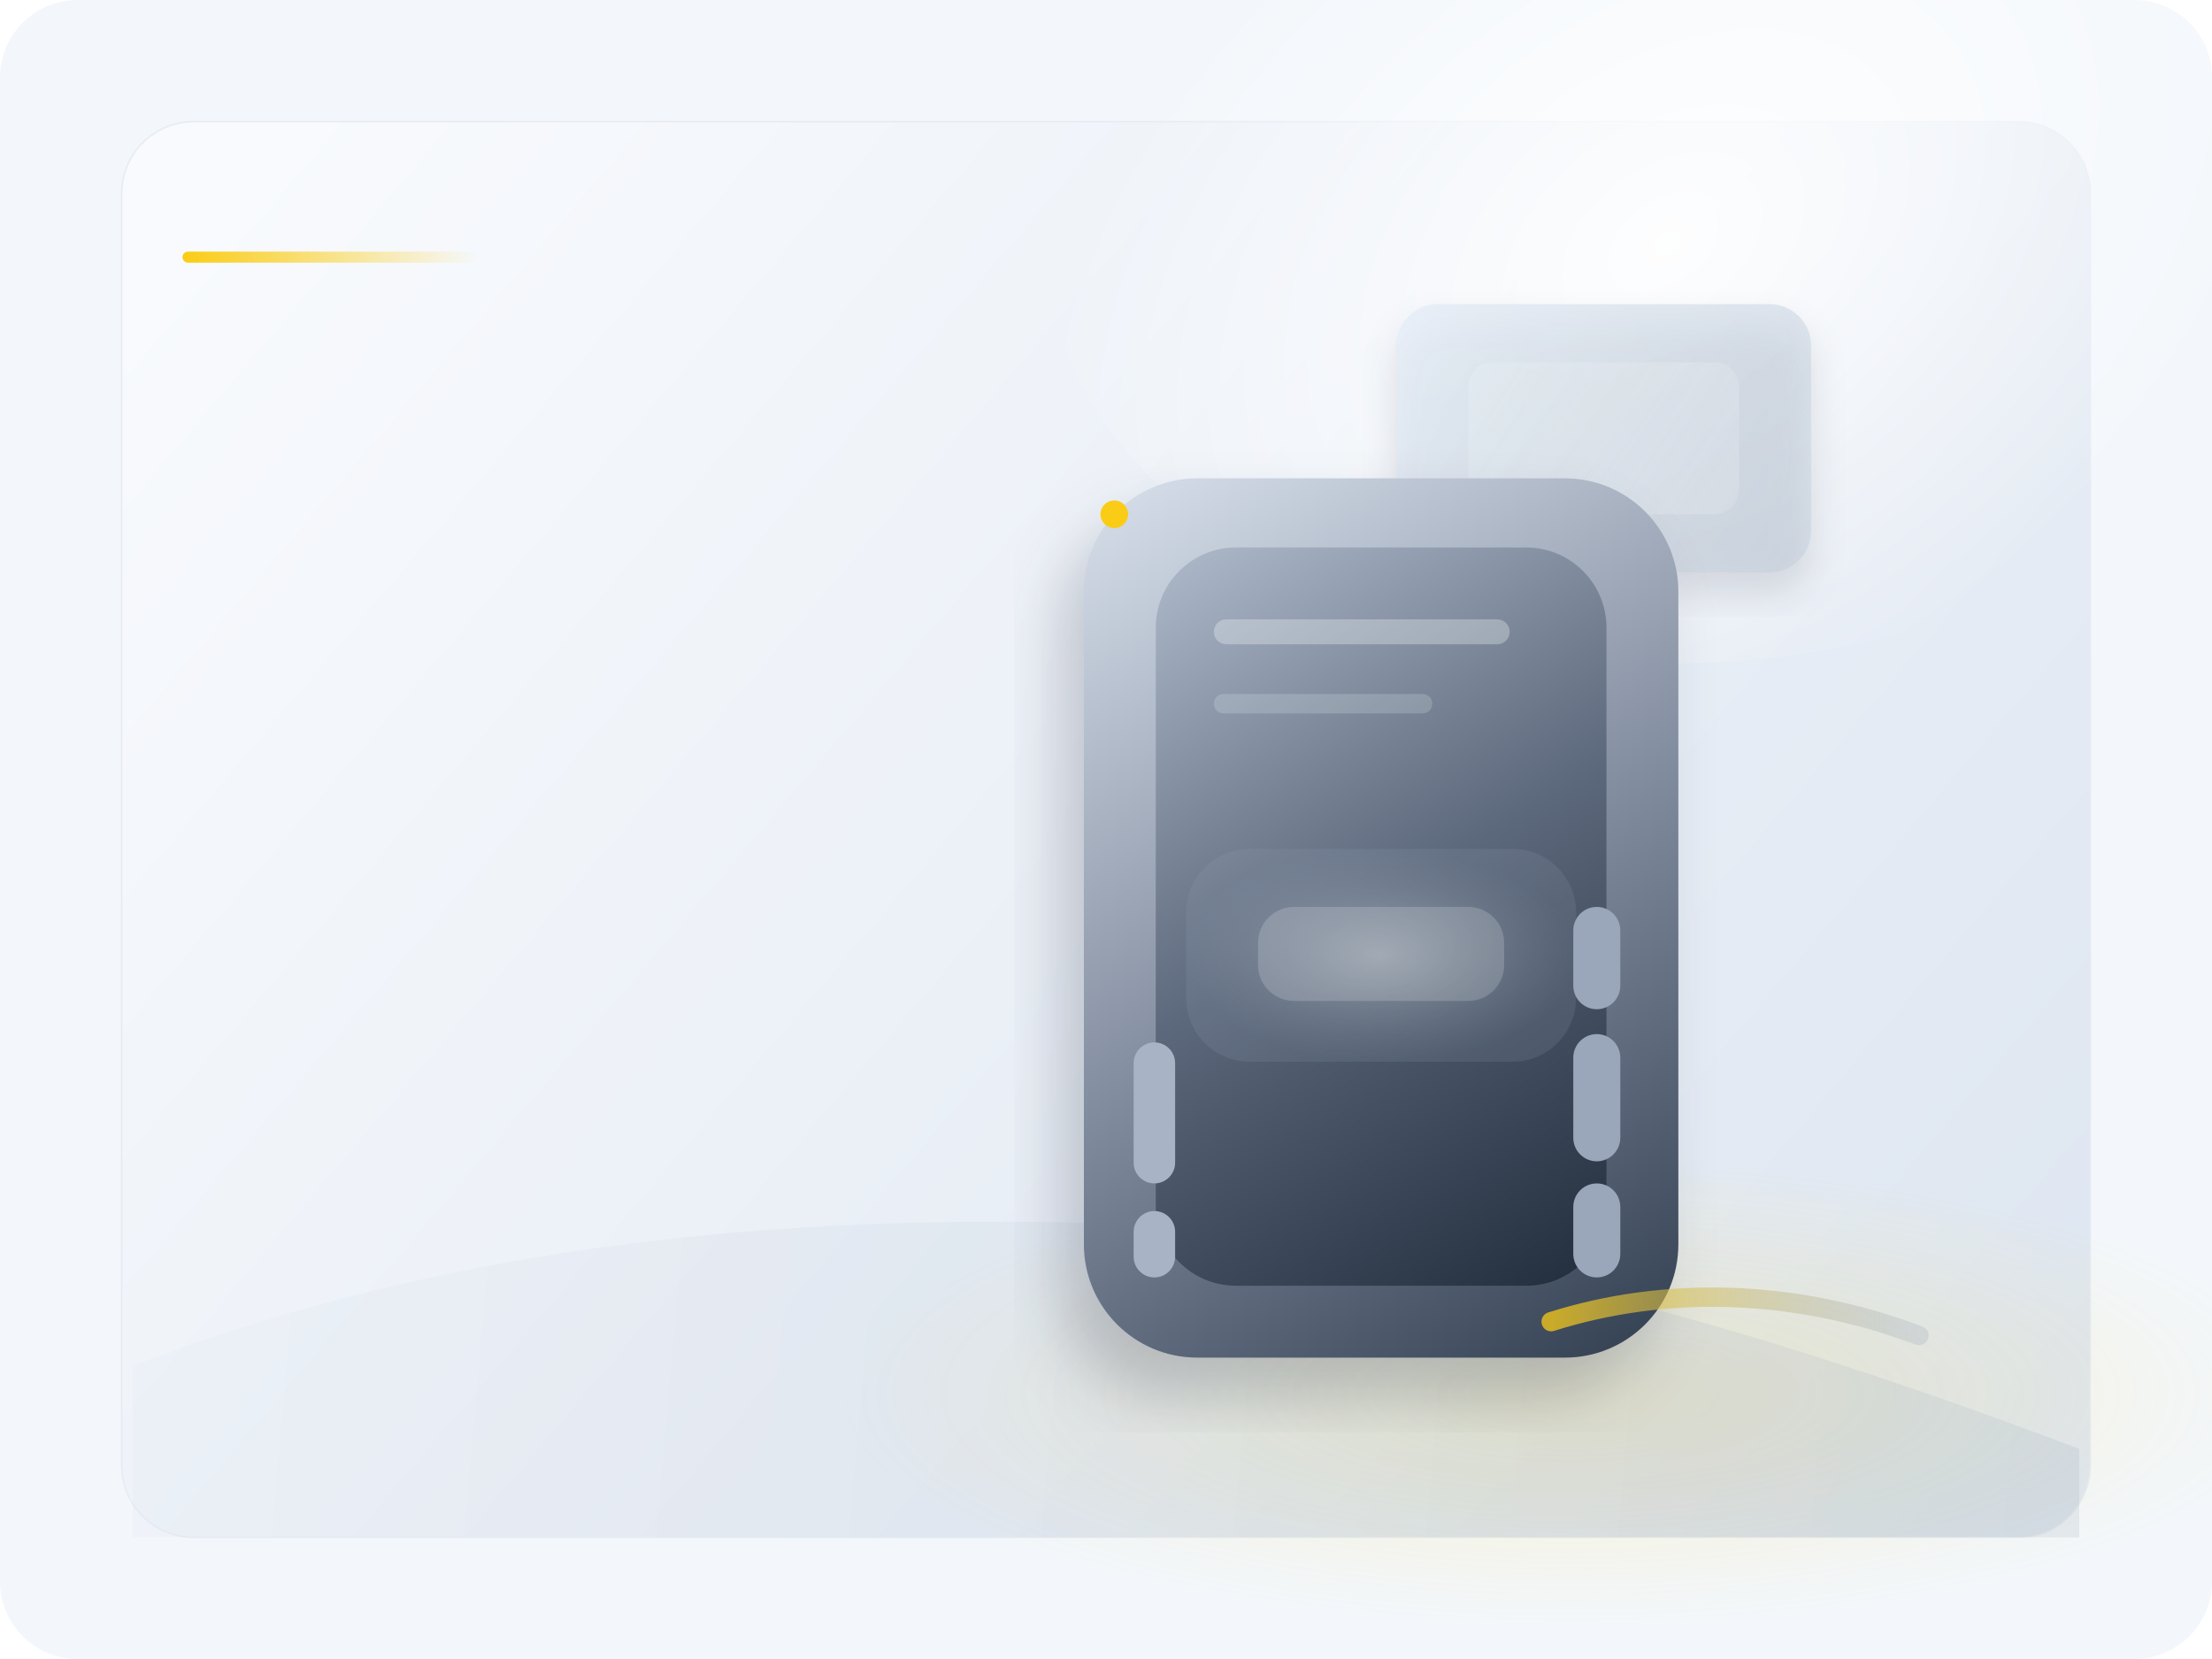
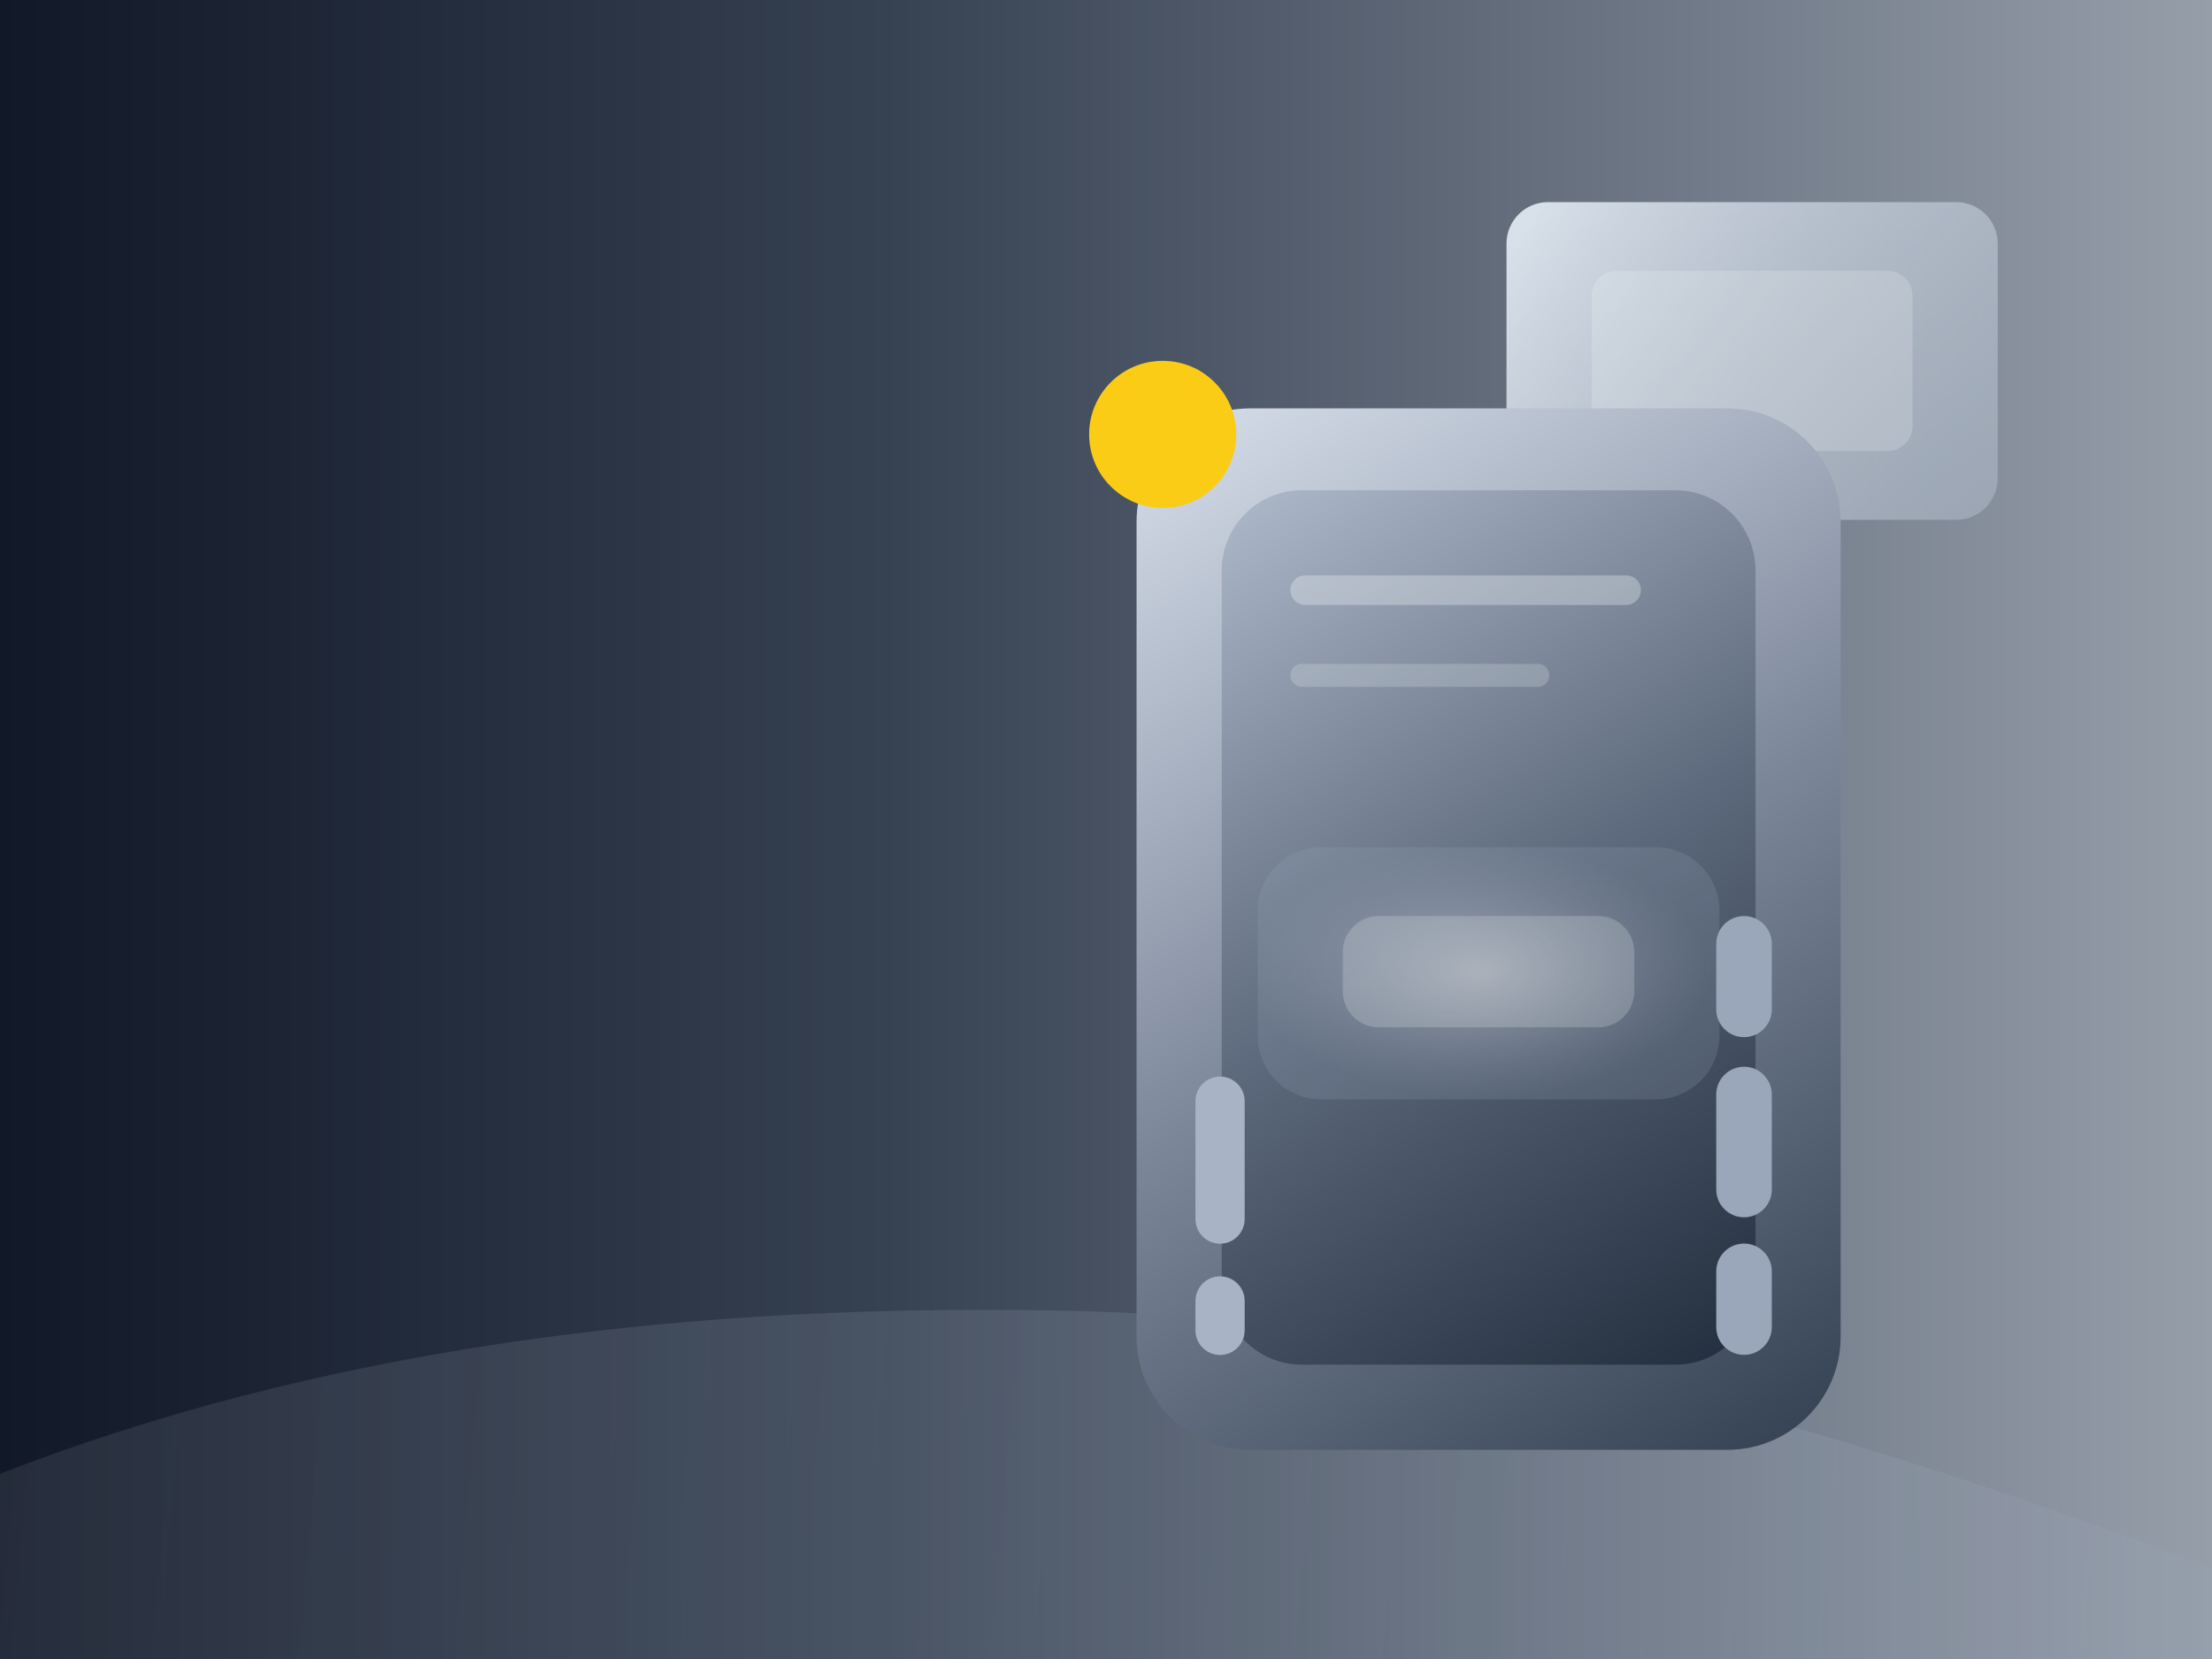
- <svg xmlns="http://www.w3.org/2000/svg" width="1600" height="1200" viewBox="0 0 1600 1200" fill="none">
-   <rect width="1600" height="1200" rx="56" fill="#F3F7FB" />
-   <rect x="88" y="88" width="1424" height="1024" rx="52" fill="url(#shell)" stroke="#E5EBF3" />
-   <ellipse cx="1206" cy="176" rx="450" ry="304" fill="url(#glow)" />
-   <ellipse cx="1136" cy="1008" rx="530" ry="170" fill="url(#baseGlow)" />
-   <rect x="132" y="182" width="214" height="8" rx="4" fill="url(#accent)" />
-   <path d="M96 988C292 912 514 880 762 884C1010 888 1228 944 1504 1048V1112H96V988Z" fill="url(#plane)" />
-   <g filter="url(#shadowMonitor)">
-     <rect x="1010" y="220" width="300" height="194" rx="30" fill="url(#monitor)" />
-     <rect x="1062" y="262" width="196" height="110" rx="18" fill="#F8FAFC" fill-opacity="0.18" />
-   </g>
-   <g filter="url(#shadowDock)">
-     <rect x="784" y="346" width="430" height="636" rx="82" fill="url(#dockBody)" />
-     <rect x="836" y="396" width="326" height="534" rx="58" fill="url(#dockFace)" />
-     <rect x="878" y="448" width="214" height="18" rx="9" fill="#F8FAFC" fill-opacity="0.3" />
-     <rect x="878" y="502" width="158" height="14" rx="7" fill="#F8FAFC" fill-opacity="0.18" />
-     <rect x="858" y="614" width="282" height="154" rx="46" fill="url(#screenGlow)" />
-     <rect x="910" y="656" width="178" height="68" rx="26" fill="#F8FAFC" fill-opacity="0.18" />
-     <rect x="820" y="754" width="30" height="102" rx="15" fill="#A8B4C6" />
-     <rect x="820" y="876" width="30" height="48" rx="15" fill="#A8B4C6" />
-     <rect x="1138" y="656" width="34" height="74" rx="17" fill="#9AA6BA" />
-     <rect x="1138" y="748" width="34" height="92" rx="17" fill="#9AA6BA" />
-     <rect x="1138" y="856" width="34" height="68" rx="17" fill="#9AA6BA" />
-   </g>
-   <path d="M1122 956C1204 930 1298 932 1388 966" stroke="url(#cable)" stroke-width="14" stroke-linecap="round" />
-   <circle cx="806" cy="372" r="10" fill="#FACC15" />
+ <svg xmlns="http://www.w3.org/2000/svg" id="Layer_1" version="1.1" viewBox="0 0 1600 1200">
  <defs>
-     <linearGradient id="shell" x1="198" y1="100" x2="1402" y2="1124" gradientUnits="userSpaceOnUse">
-       <stop stop-color="#F8FAFD" />
-       <stop offset="1" stop-color="#DEE6F1" />
+     <style>
+       .st0 {
+         fill: url(#linear-gradient2);
+       }
+ 
+       .st1 {
+         fill: url(#linear-gradient1);
+       }
+ 
+       .st2 {
+         fill: url(#linear-gradient3);
+       }
+ 
+       .st3 {
+         fill: url(#linear-gradient4);
+       }
+ 
+       .st4 {
+         fill: #facc15;
+       }
+ 
+       .st5 {
+         fill-opacity: .2;
+       }
+ 
+       .st5, .st6 {
+         fill: #f8fafc;
+       }
+ 
+       .st6 {
+         fill-opacity: .3;
+       }
+ 
+       .st7 {
+         fill: url(#radial-gradient);
+       }
+ 
+       .st8 {
+         fill: url(#linear-gradient);
+       }
+ 
+       .st9 {
+         fill: #a8b4c6;
+       }
+ 
+       .st10 {
+         fill: #9aa6ba;
+       }
+     </style>
+     <linearGradient id="linear-gradient" x1="0" y1="600" x2="1600" y2="600" gradientUnits="userSpaceOnUse">
+       <stop offset="0" stop-color="#111827" />
+       <stop offset=".4" stop-color="#364152" />
+       <stop offset="1" stop-color="#969eaa" />
    </linearGradient>
-     <radialGradient id="glow" cx="0" cy="0" r="1" gradientUnits="userSpaceOnUse" gradientTransform="translate(1206 176) rotate(145.126) scale(502.811 338.379)">
-       <stop stop-color="#FFFFFF" stop-opacity="0.92" />
-       <stop offset="1" stop-color="#FFFFFF" stop-opacity="0" />
-     </radialGradient>
-     <radialGradient id="baseGlow" cx="0" cy="0" r="1" gradientUnits="userSpaceOnUse" gradientTransform="translate(1136 1008) rotate(90) scale(170 530)">
-       <stop stop-color="#FACC15" stop-opacity="0.18" />
-       <stop offset="1" stop-color="#FACC15" stop-opacity="0" />
-     </radialGradient>
-     <linearGradient id="accent" x1="132" y1="186" x2="346" y2="186" gradientUnits="userSpaceOnUse">
-       <stop stop-color="#FACC15" />
-       <stop offset="1" stop-color="#FACC15" stop-opacity="0" />
+     <linearGradient id="linear-gradient1" x1="2.1" y1="158.2" x2="1602.1" y2="17.3" gradientTransform="translate(0 1200) scale(1 -1)" gradientUnits="userSpaceOnUse">
+       <stop offset="0" stop-color="#d6dfea" stop-opacity=".1" />
+       <stop offset="1" stop-color="#95a4b6" stop-opacity=".2" />
    </linearGradient>
-     <linearGradient id="plane" x1="96" y1="988" x2="1504" y2="1112" gradientUnits="userSpaceOnUse">
-       <stop stop-color="#D6DFEA" stop-opacity="0.14" />
-       <stop offset="1" stop-color="#95A4B6" stop-opacity="0.18" />
+     <linearGradient id="linear-gradient2" x1="1107" y1="1046.7" x2="1435" y2="826.4" gradientTransform="translate(0 1200) scale(1 -1)" gradientUnits="userSpaceOnUse">
+       <stop offset="0" stop-color="#e5edf6" stop-opacity=".9" />
+       <stop offset="1" stop-color="#bdcad9" stop-opacity=".4" />
    </linearGradient>
-     <linearGradient id="monitor" x1="1024" y1="230" x2="1298" y2="414" gradientUnits="userSpaceOnUse">
-       <stop stop-color="#E5EDF6" stop-opacity="0.86" />
-       <stop offset="1" stop-color="#BDCAD9" stop-opacity="0.42" />
-     </linearGradient>
-     <linearGradient id="dockBody" x1="812" y1="360" x2="1188" y2="982" gradientUnits="userSpaceOnUse">
-       <stop stop-color="#D3DBE7" />
-       <stop offset="0.54" stop-color="#7C879A" />
+     <linearGradient id="linear-gradient3" x1="855.1" y1="894.6" x2="1306.4" y2="147.9" gradientTransform="translate(0 1200) scale(1 -1)" gradientUnits="userSpaceOnUse">
+       <stop offset="0" stop-color="#d3dbe7" />
+       <stop offset=".5" stop-color="#7c879a" />
      <stop offset="1" stop-color="#344153" />
    </linearGradient>
-     <linearGradient id="dockFace" x1="836" y1="396" x2="1162" y2="930" gradientUnits="userSpaceOnUse">
-       <stop stop-color="#AFBBCB" />
-       <stop offset="0.48" stop-color="#5C687B" />
-       <stop offset="1" stop-color="#212D3C" />
+     <linearGradient id="linear-gradient4" x1="881.4" y1="849" x2="1272" y2="209.2" gradientTransform="translate(0 1200) scale(1 -1)" gradientUnits="userSpaceOnUse">
+       <stop offset="0" stop-color="#afbbcb" />
+       <stop offset=".5" stop-color="#5c687b" />
+       <stop offset="1" stop-color="#212d3c" />
    </linearGradient>
-     <radialGradient id="screenGlow" cx="0" cy="0" r="1" gradientUnits="userSpaceOnUse" gradientTransform="translate(998 691) rotate(90) scale(77 141)">
-       <stop stop-color="#F8FAFC" stop-opacity="0.36" />
-       <stop offset="1" stop-color="#94A3B8" stop-opacity="0.16" />
+     <radialGradient id="radial-gradient" cx="490.8" cy="939" fx="490.8" fy="939" r="1.2" gradientTransform="translate(-131330 -37089) rotate(90) scale(77 -141)" gradientUnits="userSpaceOnUse">
+       <stop offset="0" stop-color="#f8fafc" stop-opacity=".4" />
+       <stop offset="1" stop-color="#94a3b8" stop-opacity=".2" />
    </radialGradient>
-     <linearGradient id="cable" x1="1122" y1="962" x2="1388" y2="962" gradientUnits="userSpaceOnUse">
-       <stop stop-color="#FACC15" stop-opacity="0.74" />
-       <stop offset="1" stop-color="#94A3B8" stop-opacity="0.24" />
-     </linearGradient>
-     <filter id="shadowMonitor" x="984" y="190" width="352" height="256" filterUnits="userSpaceOnUse" color-interpolation-filters="sRGB">
-       <feFlood flood-opacity="0" result="BackgroundImageFix" />
-       <feColorMatrix in="SourceAlpha" type="matrix" values="0 0 0 0 0 0 0 0 0 0 0 0 0 0 0 0 0 0 127 0" result="hardAlpha" />
-       <feOffset dy="16" />
-       <feGaussianBlur stdDeviation="13" />
-       <feColorMatrix type="matrix" values="0 0 0 0 0.059 0 0 0 0 0.09 0 0 0 0 0.161 0 0 0 0.12 0" />
-       <feBlend mode="normal" in2="BackgroundImageFix" result="effect1_dropShadow" />
-       <feBlend mode="normal" in="SourceGraphic" in2="effect1_dropShadow" result="shape" />
-     </filter>
-     <filter id="shadowDock" x="734" y="310" width="532" height="726" filterUnits="userSpaceOnUse" color-interpolation-filters="sRGB">
-       <feFlood flood-opacity="0" result="BackgroundImageFix" />
-       <feColorMatrix in="SourceAlpha" type="matrix" values="0 0 0 0 0 0 0 0 0 0 0 0 0 0 0 0 0 0 127 0" result="hardAlpha" />
-       <feOffset dx="-18" dy="28" />
-       <feGaussianBlur stdDeviation="22" />
-       <feColorMatrix type="matrix" values="0 0 0 0 0.059 0 0 0 0 0.09 0 0 0 0 0.161 0 0 0 0.2 0" />
-       <feBlend mode="normal" in2="BackgroundImageFix" result="effect1_dropShadow" />
-       <feBlend mode="normal" in="SourceGraphic" in2="effect1_dropShadow" result="shape" />
-     </filter>
  </defs>
+   <rect class="st8" width="1600" height="1200" />
+   <path class="st1" d="M0,1066c222.7-86.4,475-122.7,756.8-118.2s529.5,68.2,843.2,186.4v72.7H0v-140.9Z" />
+   <g>
+     <rect class="st0" x="1089.7" y="146.2" width="355.3" height="229.8" rx="30" ry="30" />
+     <rect class="st5" x="1151.3" y="195.9" width="232.1" height="130.3" rx="18" ry="18" />
+   </g>
+   <g>
+     <rect class="st2" x="822.1" y="295.4" width="509.3" height="753.3" rx="82" ry="82" />
+     <rect class="st3" x="883.7" y="354.6" width="386.1" height="632.5" rx="58" ry="58" />
+     <path class="st6" d="M944.1,416.2h232.1c5.9,0,10.7,4.8,10.7,10.7h0c0,5.9-4.8,10.7-10.7,10.7h-232.1c-5.9,0-10.7-4.8-10.7-10.7h0c0-5.9,4.8-10.7,10.7-10.7Z" />
+     <path class="st5" d="M941.7,480.2h170.6c4.6,0,8.3,3.7,8.3,8.3h0c0,4.6-3.7,8.3-8.3,8.3h-170.6c-4.6,0-8.3-3.7-8.3-8.3h0c0-4.6,3.7-8.3,8.3-8.3Z" />
+     <rect class="st7" x="909.7" y="612.8" width="334" height="182.4" rx="46" ry="46" />
+     <rect class="st5" x="971.3" y="662.6" width="210.8" height="80.5" rx="26" ry="26" />
+     <path class="st9" d="M882.5,778.7h0c9.8,0,17.8,8,17.8,17.8v85.3c0,9.8-8,17.8-17.8,17.8h0c-9.8,0-17.8-8-17.8-17.8v-85.3c0-9.8,8-17.8,17.8-17.8Z" />
+     <path class="st9" d="M882.5,923.2h0c9.8,0,17.8,8,17.8,17.8v21.3c0,9.8-8,17.8-17.8,17.8h0c-9.8,0-17.8-8-17.8-17.8v-21.3c0-9.8,8-17.8,17.8-17.8Z" />
+     <path class="st10" d="M1261.5,662.6h0c11.1,0,20.1,9,20.1,20.1v47.4c0,11.1-9,20.1-20.1,20.1h0c-11.1,0-20.1-9-20.1-20.1v-47.4c0-11.1,9-20.1,20.1-20.1Z" />
+     <path class="st10" d="M1261.5,771.6h0c11.1,0,20.1,9,20.1,20.1v68.7c0,11.1-9,20.1-20.1,20.1h0c-11.1,0-20.1-9-20.1-20.1v-68.7c0-11.1,9-20.1,20.1-20.1Z" />
+     <path class="st10" d="M1261.5,899.5h0c11.1,0,20.1,9,20.1,20.1v40.3c0,11.1-9,20.1-20.1,20.1h0c-11.1,0-20.1-9-20.1-20.1v-40.3c0-11.1,9-20.1,20.1-20.1Z" />
+   </g>
+   <circle class="st4" cx="841" cy="314.2" r="53.2" />
</svg>
